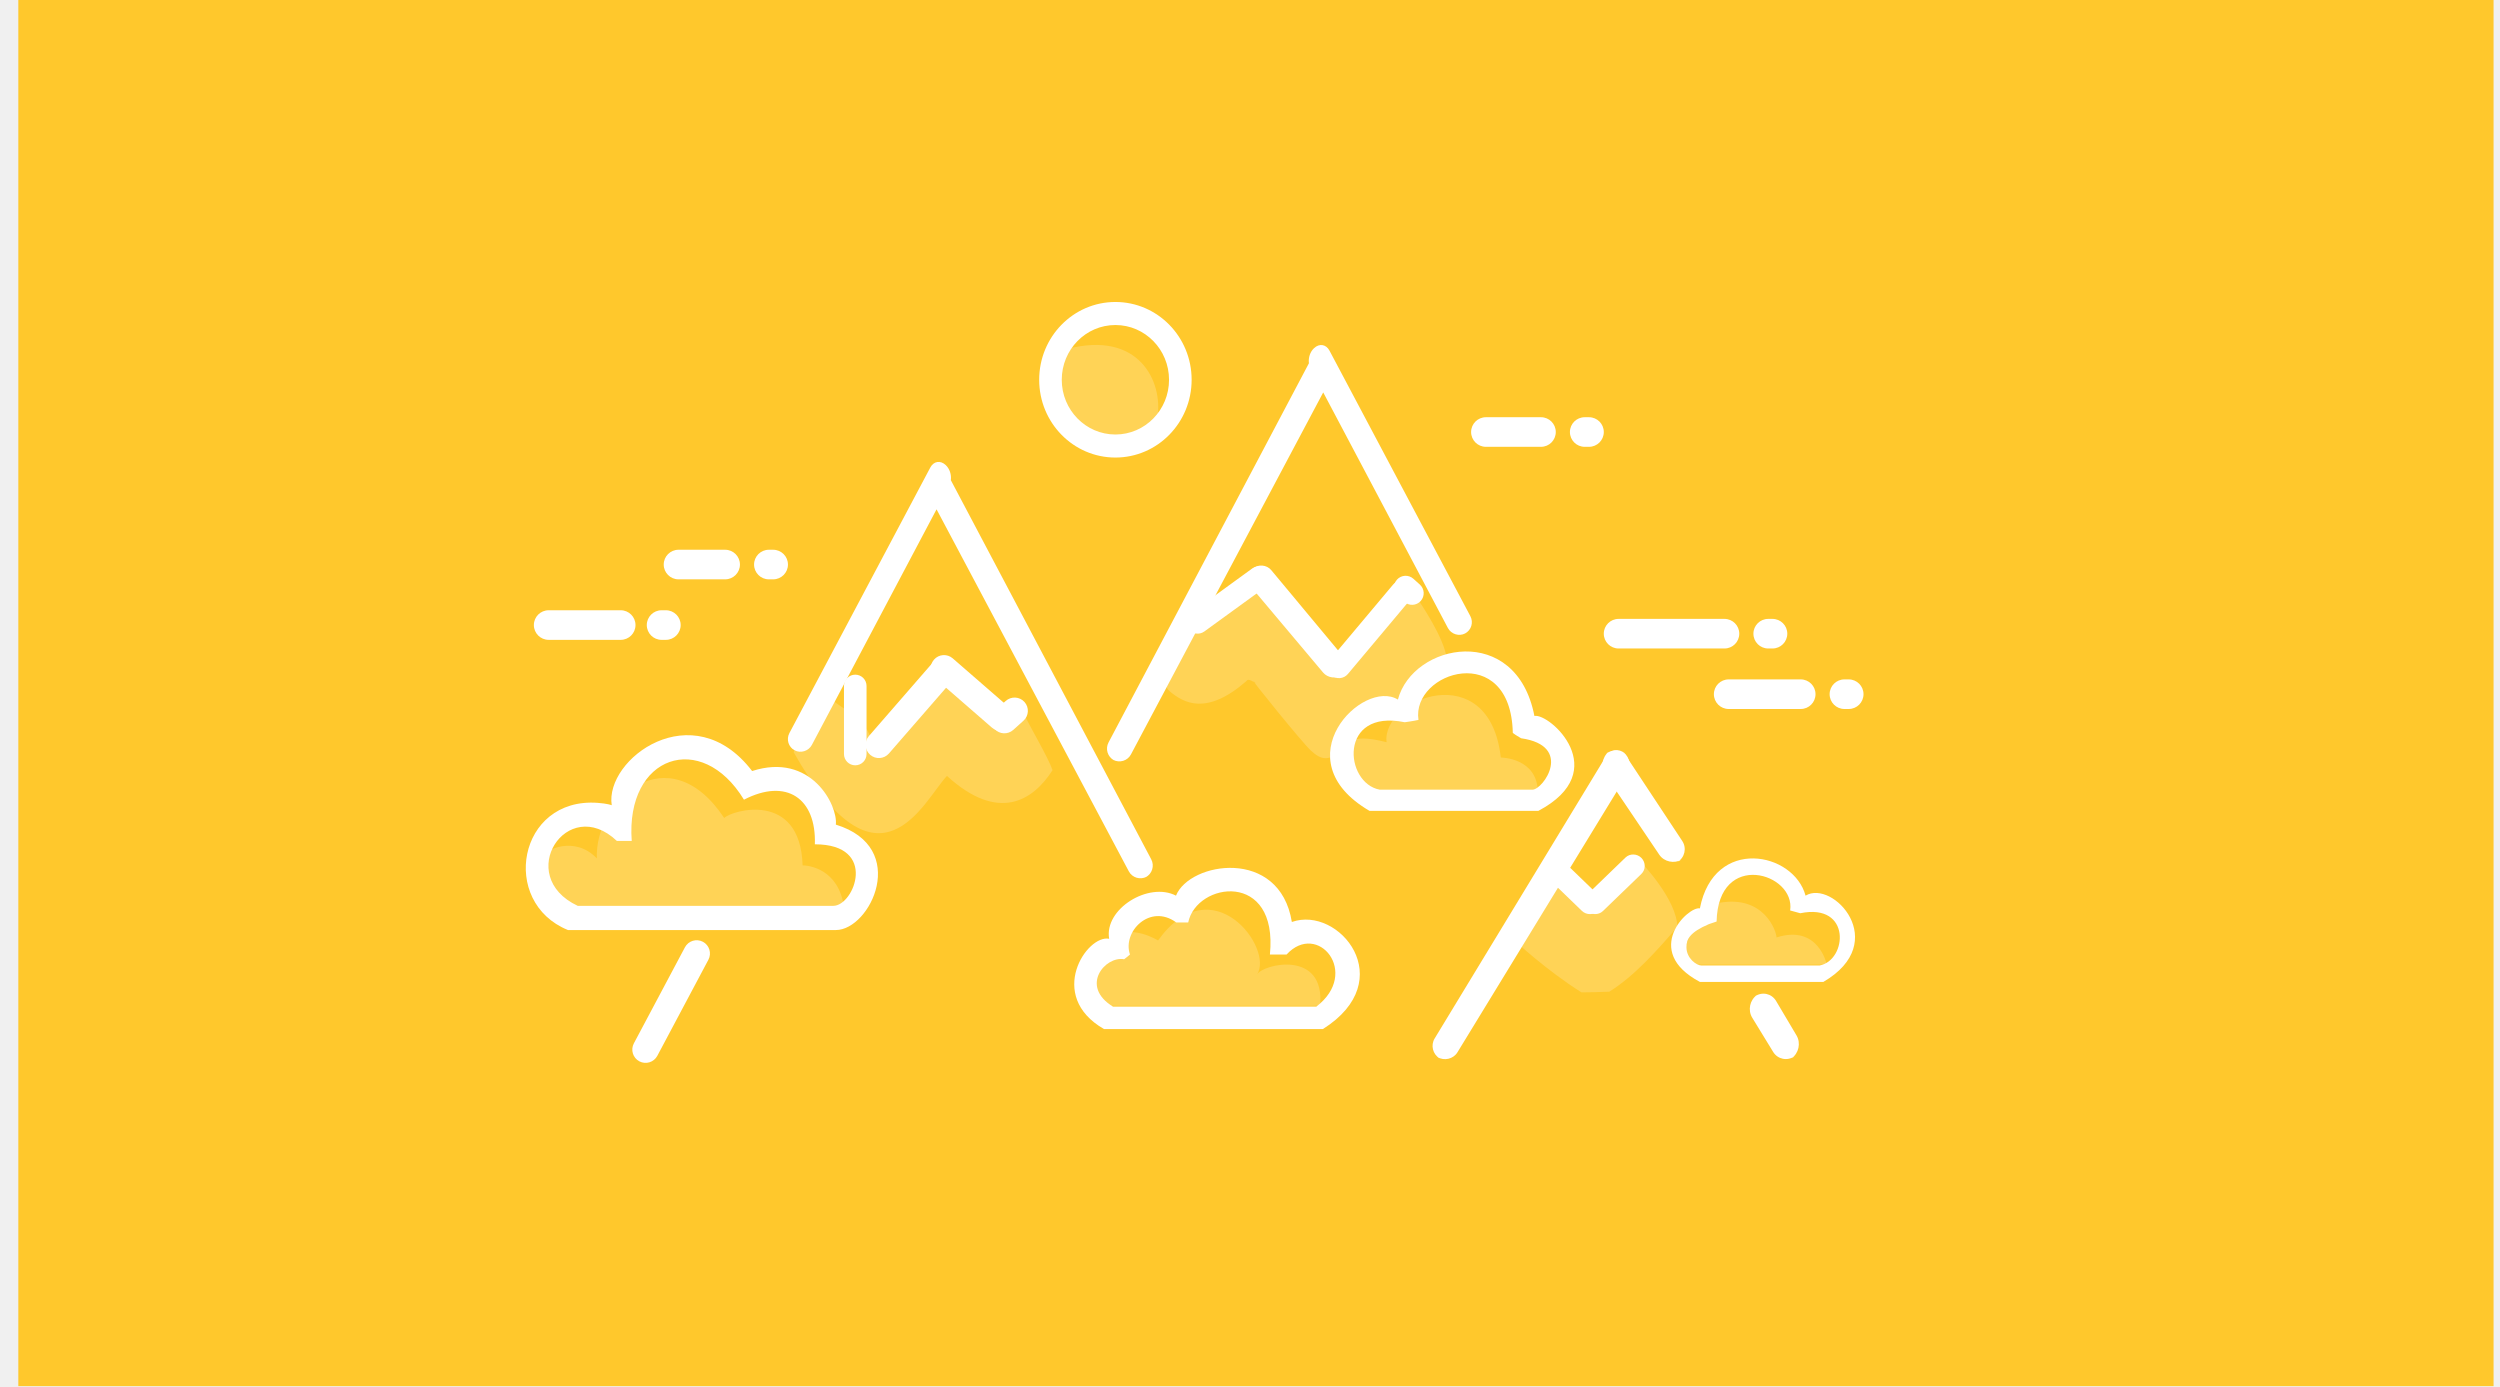
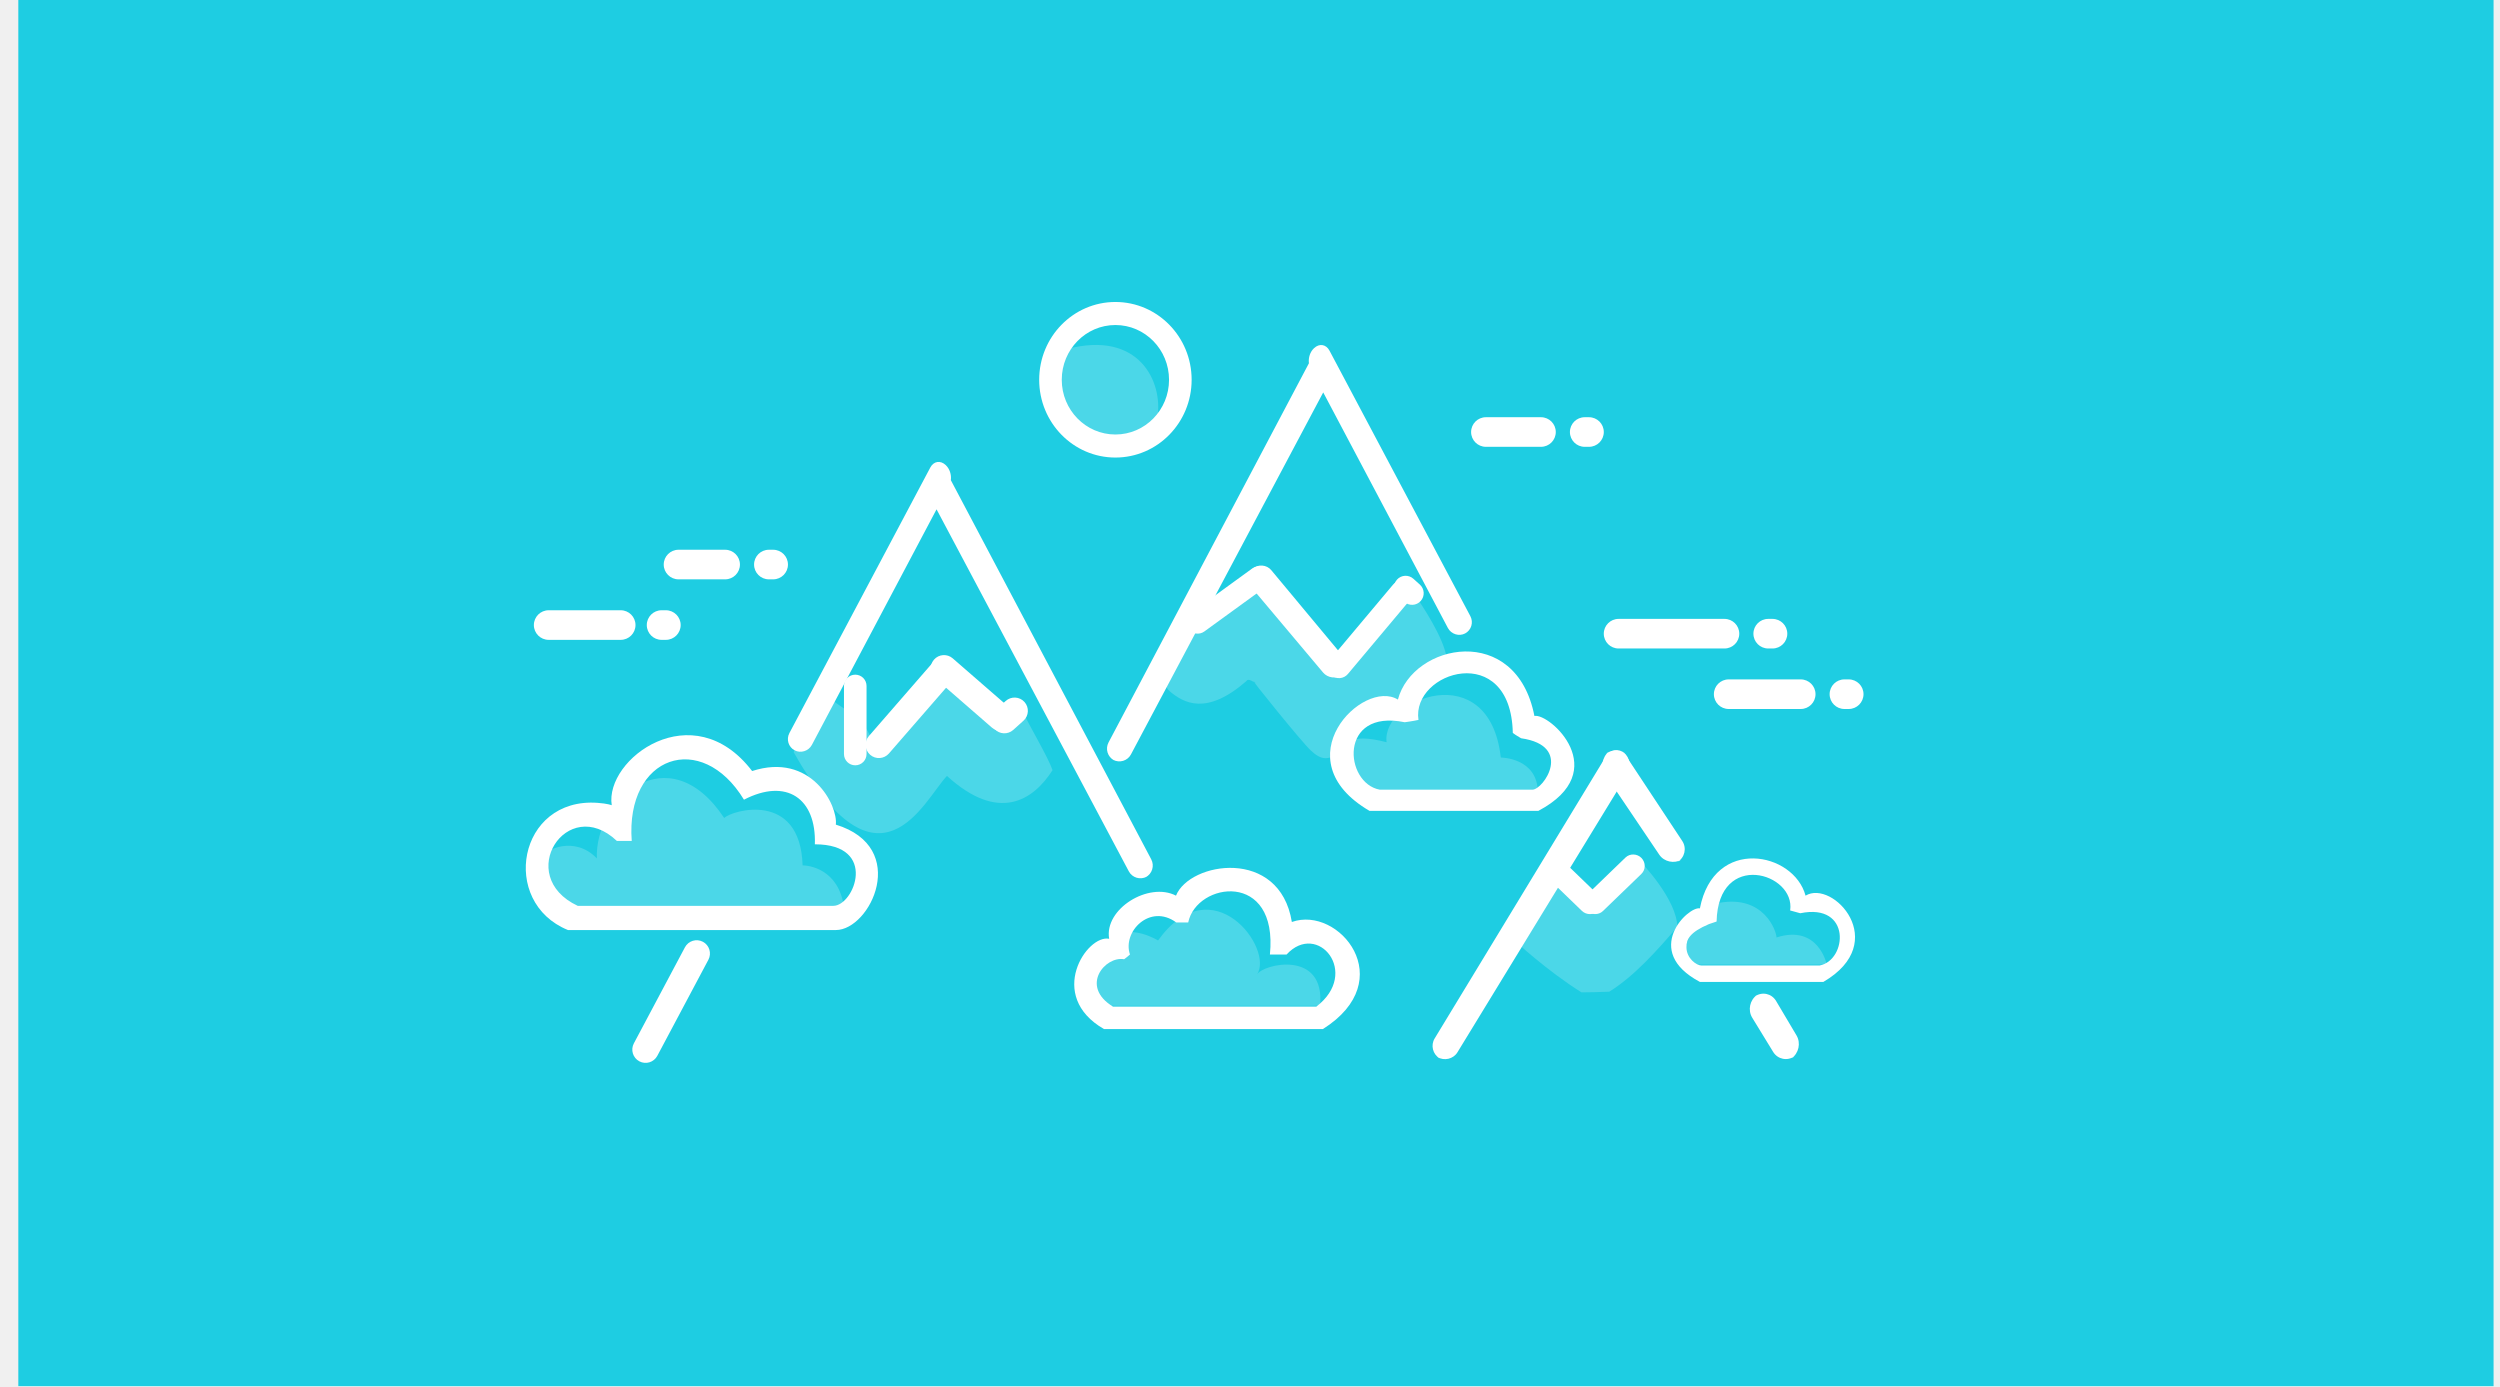
<svg xmlns="http://www.w3.org/2000/svg" width="101px" height="56px" viewBox="0 0 101 56" version="1.1">
  <defs />
  <g id="Page-1" stroke="none" stroke-width="1" fill="none" fill-rule="evenodd">
    <g id="Dashboard" transform="translate(-460, -515)">
      <g id="board" transform="translate(96, 137)">
        <g id="posts" transform="translate(335, 92)">
          <g id="4" transform="translate(0, 270)">
            <g id="1" transform="translate(29.74023, 16)">
              <g id="img_placeholder">
-                 <rect id="Rectangle-2" fill="#FFC82C" x="0" y="0" width="100" height="56" />
+                 <rect id="Rectangle-2" fill="#1ECDE2" x="0" y="0" width="100" height="56" />
                <g id="all" transform="translate(20.48574, 12.2)" fill="#FFFFFF">
                  <g id="山3" transform="translate(36.38323, 18.03456)">
                    <path d="M8.678,4.587 C8.678,4.587 10.153,6.112 10.153,7.222 C9.319,8.177 8.43,9.191 7.406,9.83 C7.086,9.846 6.471,9.857 6.283,9.857 C4.87,8.971 3.587,7.772 3.587,7.772 L5.172,5.282 L6.751,6.112 L8.678,4.587 Z" id="Path-11" opacity="0.2" />
                    <path d="M13.429,10.054 C13.451,9.698 13.757,9.41 14.118,9.41 L14.007,9.41 C14.365,9.41 14.633,9.699 14.606,10.054 L14.484,11.668 C14.456,12.023 14.145,12.311 13.781,12.311 L13.942,12.311 C13.581,12.311 13.306,12.022 13.329,11.667 L13.429,10.054 Z" id="Rectangle-5" transform="translate(14.61718, 10.86054) rotate(-35) translate(-14.61718, -10.86054) " />
                    <path d="M6.651,5.258 C6.651,5.003 6.852,4.797 7.102,4.797 L9.259,4.797 C9.509,4.797 9.711,5.011 9.711,5.258 L9.711,5.258 C9.711,5.513 9.51,5.719 9.259,5.719 L7.102,5.719 C6.853,5.719 6.651,5.505 6.651,5.258 L6.651,5.258 Z" id="Rectangle-9" transform="translate(8.180885, 6.086879) rotate(-44) translate(-8.180885, -6.086879) " />
                    <path d="M4.162,5.429 C4.162,5.174 4.361,4.967 4.627,4.967 L6.234,4.967 C6.491,4.967 6.699,5.181 6.699,5.429 L6.699,5.429 C6.699,5.683 6.5,5.89 6.234,5.89 L4.627,5.89 C4.371,5.89 4.162,5.676 4.162,5.429 L4.162,5.429 Z" id="Rectangle-9" transform="translate(5.452216, 6.257455) scale(-1, 1) rotate(-44) translate(-5.452216, -6.257455) " />
                    <path d="M1.234,0.322 C1.066,0.045 0.728,-0.013 0.474,0.195 L0.515,0.162 C0.263,0.368 0.195,0.759 0.361,1.031 L7.233,12.28 C7.4,12.553 7.768,12.635 8.039,12.472 L7.953,12.524 C8.231,12.356 8.32,11.995 8.153,11.719 L1.234,0.322 Z" id="Combined-Shape" transform="translate(4.251853, 6.313539) scale(-1, 1) translate(-4.251853, -6.313539) " />
                    <path d="M8.111,0.348 C7.919,0.056 7.543,0.001 7.266,0.228 L7.388,0.127 C7.114,0.353 7.046,0.766 7.245,1.061 L9.426,4.296 C9.621,4.586 10.032,4.67 10.327,4.493 L10.155,4.596 C10.457,4.414 10.544,4.028 10.353,3.74 L8.111,0.348 Z" id="Combined-Shape-Copy" />
                  </g>
                  <g id="山2" transform="translate(23.23868, 1.727743)">
                    <g id="Group-7" transform="translate(2.587972, 7.170859)">
                      <path d="M1.204,4.295 C1.204,4.295 -0.421,6.292 0.183,6.811 C0.764,7.309 1.684,7.827 3.301,6.418 C3.405,6.208 3.902,6.733 3.591,6.418 C3.389,6.213 5.533,8.881 5.911,9.228 C6.289,9.575 6.643,9.735 7.245,9.102 C7.536,8.796 7.685,8.383 8.241,7.972 C9.261,7.219 11.034,6.348 11.401,5.513 C11.271,4.635 10.379,3.334 10.077,2.881 C9.021,2.77 7.816,5.102 6.827,6.081 C5.793,5.202 4.923,3.268 3.791,2.716 C2.873,2.269 1.204,4.295 1.204,4.295 Z" id="Path-10" opacity="0.2" />
                      <path d="M6.51,4.029 C6.51,3.775 6.72,3.568 6.978,3.568 L10.92,3.568 C11.179,3.568 11.388,3.782 11.388,4.029 L11.388,4.029 C11.388,4.284 11.179,4.491 10.92,4.491 L6.978,4.491 C6.72,4.491 6.51,4.277 6.51,4.029 L6.51,4.029 Z" id="Rectangle-9" transform="translate(8.949309, 4.858268) rotate(-50) translate(-8.949309, -4.858268) " />
                      <rect id="Rectangle-10" transform="translate(10.89284, 2.571691) rotate(-48) translate(-10.89284, -2.571691) " x="9.603" y="1.282" width="0.939" height="1.29" rx="0.47" />
                      <rect id="Rectangle-9" transform="translate(3.054641, 3.812508) rotate(-36) translate(-3.054641, -3.812508) " x="1.066" y="2.523" width="3.977" height="0.922" rx="0.461" />
                      <path d="M1.979,3.768 C1.962,3.475 2.19,3.237 2.478,3.236 L7.055,3.218 C7.348,3.217 7.585,3.462 7.585,3.747 L7.585,3.747 C7.585,4.041 7.345,4.279 7.05,4.278 L2.544,4.273 C2.249,4.273 1.995,4.033 1.978,3.743 L1.979,3.768 Z" id="Rectangle-9-Copy" transform="translate(4.781298, 4.507777) scale(-1, 1) rotate(-50) translate(-4.781298, -4.507777) " />
                    </g>
                    <path d="M6.847,0.748 C6.876,0.527 6.8,0.289 6.642,0.14 C6.422,-0.068 6.151,-0.016 6.017,0.236 L0.325,10.965 C0.19,11.22 0.286,11.529 0.536,11.663 C0.779,11.792 1.098,11.697 1.233,11.442 L6.269,1.926 L14.037,16.551 C14.174,16.81 14.496,16.909 14.76,16.768 L14.718,16.791 C14.98,16.652 15.082,16.33 14.941,16.064 L6.847,0.748 Z" id="Combined-Shape" transform="translate(7.63126, 8.425143) scale(-1, 1) translate(-7.63126, -8.425143) " />
                  </g>
                  <g id="山1" transform="translate(4.105787, 6.424488)">
                    <g id="Group-6" transform="translate(6.728928, 6.251159)">
                      <path d="M1.567,3.387 C1.839,3.728 2.978,4.096 3.201,5.201 C3.651,5.225 6.143,2.115 6.103,2.624 C6.073,3.019 8.701,3.672 9.272,3.891 C9.516,4.44 10.282,5.708 10.462,6.239 C9.672,7.476 8.274,8.366 6.197,6.472 C5.268,7.439 3.468,11.663 0,5.508 C0.258,5.074 1.395,3.171 1.567,3.387 Z" id="Path-9" opacity="0.2" />
                      <rect id="Rectangle" transform="translate(2.491844, 4.211914) scale(-1, 1) translate(-2.491844, -4.211914) " x="2.036" y="2.381" width="0.912" height="3.662" rx="0.456" />
                      <rect id="Rectangle-6" transform="translate(5.3053, 4.224554) rotate(41) translate(-5.3053, -4.224554) " x="4.015" y="1.722" width="1.073" height="5.005" rx="0.537" />
                      <rect id="Rectangle-7" transform="translate(7.71564, 2.552855) rotate(-49) translate(-7.71564, -2.552855) " x="6.426" y="0.5" width="1.073" height="4.105" rx="0.537" />
                      <rect id="Rectangle-8" transform="translate(8.872516, 4.90614) rotate(48) translate(-8.872516, -4.90614) " x="7.583" y="3.616" width="1.073" height="1.629" rx="0.537" />
                    </g>
                    <rect id="Rectangle-3" transform="translate(2.446932, 22.19221) rotate(28) translate(-2.446932, -22.19221) " x="1.157" y="19.457" width="1.073" height="5.47" rx="0.537" />
                    <path d="M13.082,0.774 C13.112,0.553 13.035,0.315 12.877,0.166 C12.657,-0.042 12.386,0.01 12.253,0.262 L6.56,10.991 C6.426,11.246 6.521,11.556 6.771,11.689 C7.014,11.818 7.334,11.723 7.469,11.468 L12.505,1.952 L20.272,16.577 C20.41,16.836 20.732,16.935 20.996,16.794 L20.953,16.817 C21.215,16.678 21.318,16.356 21.177,16.09 L13.082,0.774 Z" id="Combined-Shape" />
                  </g>
                  <g id="线条" transform="translate(0.342149, 4.655712)">
                    <g id="Group" transform="translate(47.67275, 10.59174)">
                      <rect id="Rectangle-Copy" x="4.676" y="0" width="1.369" height="1.196" rx="0.598" />
                      <rect id="Rectangle-2-Copy" x="0" y="0" width="4.106" height="1.196" rx="0.598" />
                    </g>
                    <g id="Group-2" transform="translate(43.22481, 8.147496)">
                      <rect id="Rectangle-Copy" x="6.045" y="0" width="1.369" height="1.196" rx="0.598" />
                      <rect id="Rectangle-2-Copy" x="0" y="0" width="5.474" height="1.196" rx="0.598" />
                    </g>
                    <g id="Group-3" transform="translate(37.86448, 0)">
                      <rect id="Rectangle-Copy" x="3.992" y="0" width="1.369" height="1.196" rx="0.598" />
                      <rect id="Rectangle-2-Copy" x="0" y="0" width="3.421" height="1.196" rx="0.598" />
                    </g>
                    <g id="Group-4" transform="translate(0, 7.798318)">
                      <rect id="Rectangle" x="4.562" y="0" width="1.369" height="1.196" rx="0.598" />
                      <rect id="Rectangle-2" x="0" y="0" width="4.106" height="1.196" rx="0.598" />
                    </g>
                    <g id="Group-5" transform="translate(5.246283, 5.354069)">
                      <rect id="Rectangle-Copy" x="3.65" y="-8.55193911e-14" width="1.369" height="1.196" rx="0.598" />
                      <rect id="Rectangle-2-Copy" x="1.21318206e-13" y="-8.55193911e-14" width="3.079" height="1.196" rx="0.598" />
                    </g>
                  </g>
                  <g id="太阳" transform="translate(20.75703, 0)">
                    <path d="M1.125,1.901 C0.211,2.468 1.09,7.927 4.777,4.659 C5.007,3.222 4.036,1.132 1.125,1.901 Z" id="Path-3" opacity="0.2" />
                    <path d="M3.079,5.354 C4.276,5.354 5.246,4.364 5.246,3.143 C5.246,1.921 4.276,0.931 3.079,0.931 C1.883,0.931 0.912,1.921 0.912,3.143 C0.912,4.364 1.883,5.354 3.079,5.354 Z M3.079,6.285 C4.78,6.285 6.159,4.878 6.159,3.143 C6.159,1.407 4.78,0 3.079,0 C1.379,0 0,1.407 0,3.143 C0,4.878 1.379,6.285 3.079,6.285 Z" id="Combined-Shape" />
                  </g>
                  <g id="云朵4" transform="translate(49.97311, 25.27201) scale(-1, 1) translate(-49.97311, -25.27201) translate(46.22885, 22.46381)">
                    <path d="M5.039,3.21 C6.738,2.665 7.071,4.307 7.071,4.307 L1.14,4.307 C1.14,4.307 1.599,2.195 2.718,1.813 C4.527,1.477 5.039,2.953 5.039,3.21 Z" id="Path-8" opacity="0.2" transform="translate(4.105787, 3.053605) scale(-1, 1) translate(-4.105787, -3.053605) " />
                    <path d="M2.213,2.231 C2.436,2.168 2.437,2.166 2.621,2.119 C2.396,0.6 5.53,-0.334 5.593,2.566 C5.714,2.606 5.797,2.636 5.902,2.67 C6.682,3.002 6.814,3.289 6.811,3.607 C6.808,4.055 6.406,4.342 6.204,4.342 L1.433,4.342 C0.318,4.14 0.133,1.802 2.213,2.231 Z M1.999,1.521 C2.47,-0.249 5.7,-0.892 6.268,2.035 C6.738,1.935 8.63,3.752 6.268,5.005 L1.279,5.005 C-1.47,3.401 0.903,0.851 1.999,1.521 Z" id="Combined-Shape" />
                  </g>
                  <g id="云朵3" transform="translate(32.50415, 14.08353)">
                    <path d="M2.288,3.702 C2.069,1.943 6.443,0.212 6.902,4.321 C6.902,4.321 8.399,4.321 8.399,5.743 C7.309,5.743 2.678,5.743 1.631,5.743 C1.511,5.633 -0.856,2.892 2.288,3.702 Z" id="Path-7" opacity="0.2" />
                    <path d="M2.745,1.979 C3.354,-0.307 7.526,-1.137 8.26,2.642 C8.866,2.513 11.47,4.859 8.419,6.476 L1.599,6.476 C-1.951,4.405 1.33,1.113 2.745,1.979 Z M3.021,2.895 C3.021,2.895 3.357,2.851 3.576,2.801 C3.285,0.841 7.307,-0.416 7.387,3.326 C7.535,3.438 7.61,3.471 7.722,3.542 C9.846,3.848 8.622,5.62 8.178,5.62 L2.014,5.62 C0.574,5.359 0.336,2.341 3.021,2.895 Z" id="Combined-Shape" />
                  </g>
                  <g id="云朵2" transform="translate(22.12563, 22.81299)">
                    <path d="M3.433,2.982 C3.433,2.982 2.347,2.307 1.648,2.861 C0.884,3.468 0.53,5.319 1.262,5.622 C2.667,5.622 9.324,5.622 9.98,5.622 C10.196,3.333 7.662,3.932 7.429,4.36 C8.135,3.322 5.63,-0.068 3.433,2.982 Z" id="Path-5" opacity="0.2" />
                    <path d="M2.063,3.74 C1.297,3.601 0.261,4.83 1.614,5.655 C1.614,5.655 7.566,5.655 9.827,5.655 C11.625,4.286 9.878,2.185 8.627,3.549 C8.347,3.549 8.143,3.549 7.953,3.549 C8.294,0.142 4.991,0.616 4.652,2.254 C4.544,2.254 4.301,2.254 4.169,2.254 C3.109,1.476 1.983,2.626 2.299,3.549 C2.197,3.639 2.179,3.654 2.063,3.74 Z M1.251,6.562 C1.251,6.562 7.177,6.562 10.092,6.562 C13.23,4.584 10.738,1.56 8.839,2.235 C8.348,-0.799 4.702,-0.194 4.159,1.171 C3.053,0.599 1.251,1.709 1.458,2.914 C0.56,2.729 -1.097,5.212 1.251,6.562 Z" id="Combined-Shape" />
                  </g>
                  <g id="云朵1" transform="translate(0, 17.45892)">
                    <path d="M2.887,5.021 C2.793,2.647 5.775,-0.009 8.032,3.388 C8.341,3.074 11.107,2.27 11.199,5.302 C11.419,5.302 12.653,5.425 12.871,6.992 L2.174,6.992 C1.184,6.992 0.766,5.71 0.766,4.89 C0.766,4.715 1.969,4.062 2.887,5.021 Z" id="Path-2" opacity="0.2" />
                    <path d="M3.696,4.315 C4.07,4.315 4.038,4.315 4.296,4.315 C4.038,0.856 7.118,-0.174 8.83,2.649 C10.544,1.761 11.758,2.59 11.694,4.451 C14.268,4.451 13.279,6.937 12.441,6.937 L2.114,6.937 C-0.464,5.727 1.682,2.407 3.696,4.315 Z M2.915,2.776 C3.319,2.804 3.488,2.872 3.488,2.872 C3.199,1.008 6.763,-1.641 9.16,1.491 C11.535,0.72 12.629,2.872 12.542,3.656 C15.547,4.578 13.937,7.915 12.542,7.915 C11.971,7.915 2.108,7.915 1.72,7.915 C-1.047,6.791 -0.302,2.545 2.915,2.776 Z" id="Combined-Shape" />
                  </g>
                </g>
              </g>
            </g>
          </g>
        </g>
      </g>
    </g>
  </g>
</svg>
